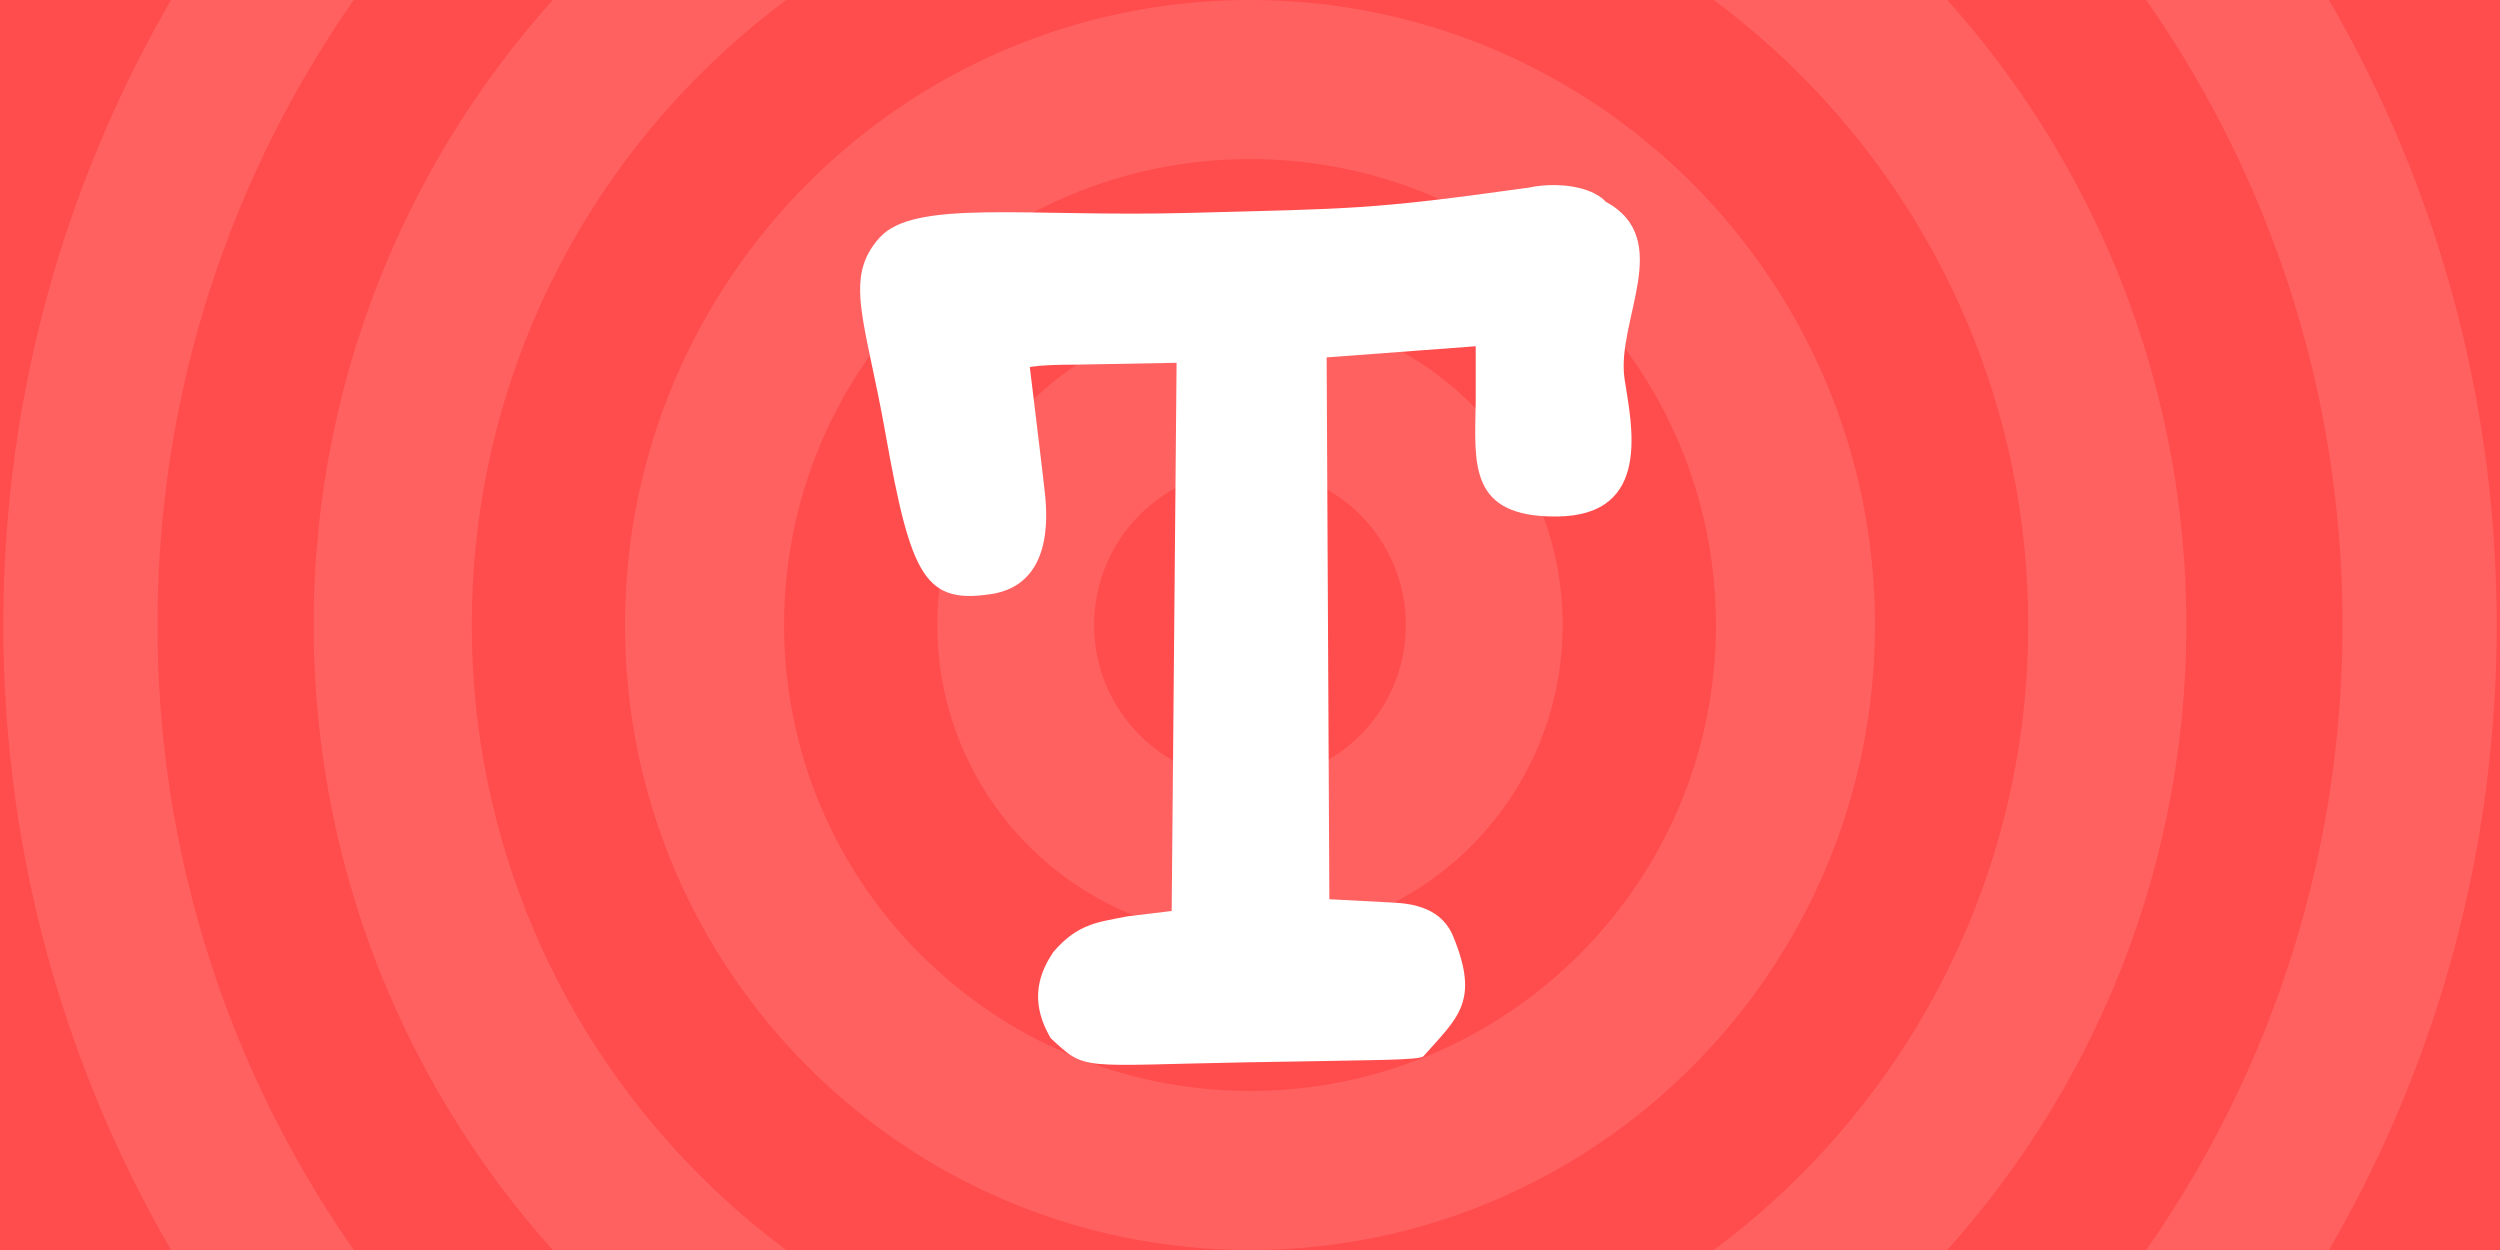
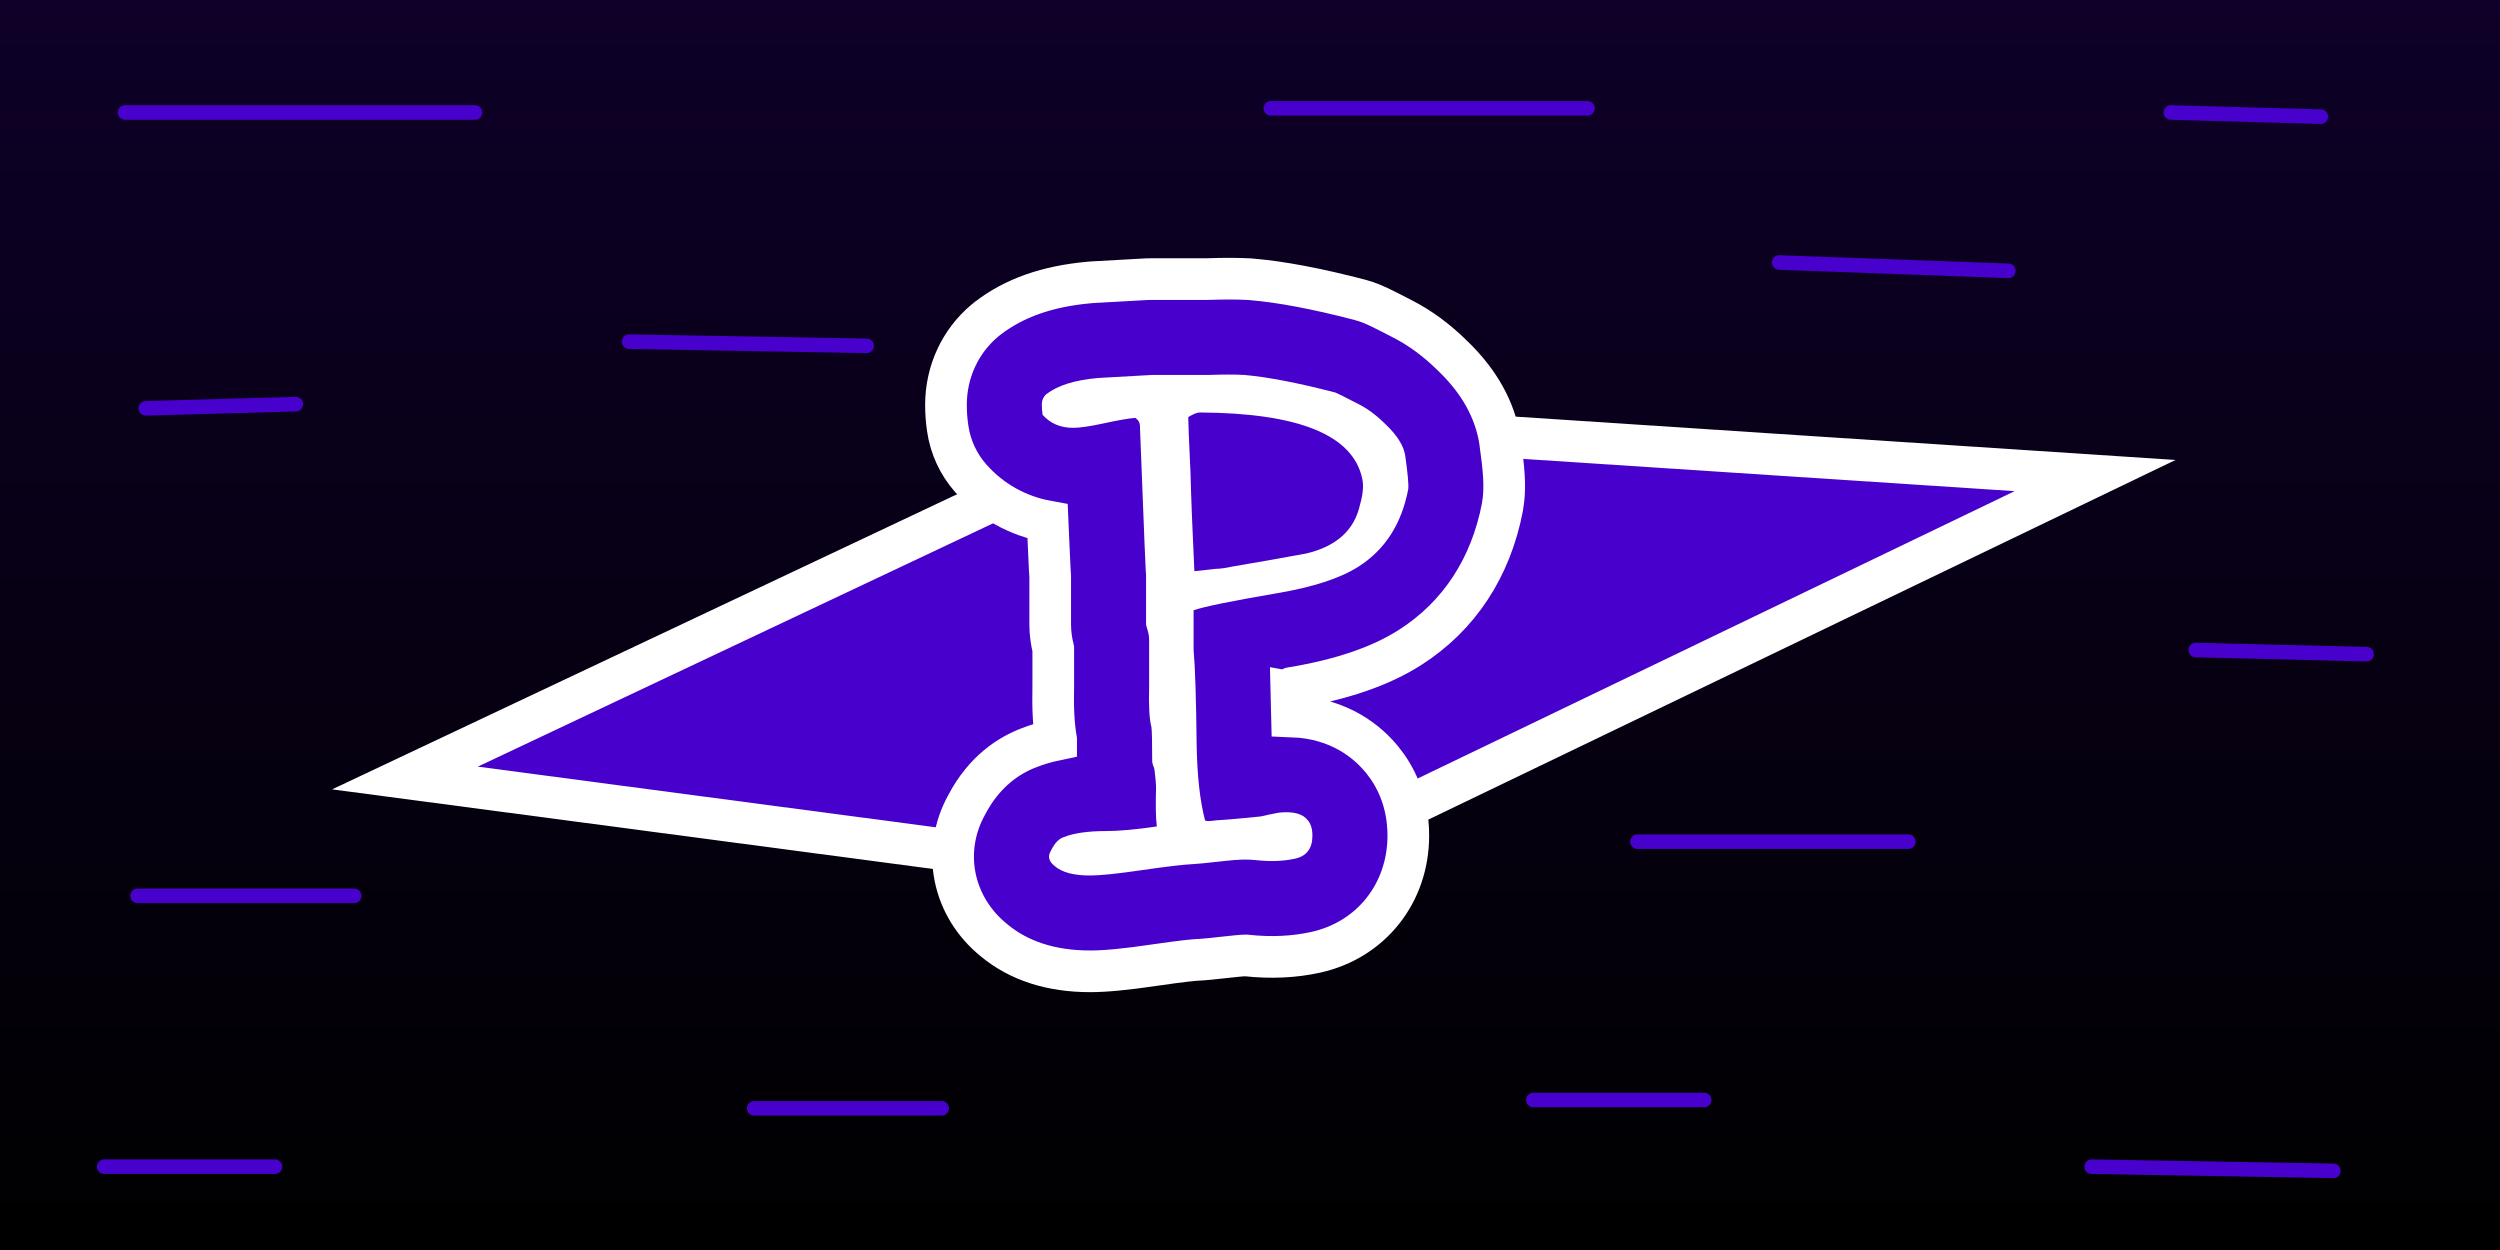
- <svg xmlns="http://www.w3.org/2000/svg" width="600" height="300" viewBox="0 0 158.75 79.375">
-   <path fill="red" d="M0 79.375V0h158.75v79.375z" style="mix-blend-mode:normal;fill:#ff4c4c;fill-opacity:1;fill-rule:nonzero;stroke:none;stroke-width:.898;stroke-linecap:butt;stroke-linejoin:miter;stroke-miterlimit:10;stroke-dasharray:none;stroke-dashoffset:0" />
-   <path fill="#ff4040" d="M.209 39.688c0-43.722 35.444-79.166 79.166-79.166 43.722 0 79.166 35.444 79.166 79.166 0 43.722-35.444 79.166-79.166 79.166-43.722 0-79.166-35.444-79.166-79.166z" style="mix-blend-mode:normal;fill:#ff6161;fill-opacity:1;fill-rule:nonzero;stroke:none;stroke-width:.937;stroke-linecap:butt;stroke-linejoin:miter;stroke-miterlimit:10;stroke-dasharray:none;stroke-dashoffset:0" />
-   <path fill="red" d="M10.001 39.688c0-38.314 31.06-69.374 69.374-69.374 38.314 0 69.374 31.06 69.374 69.374 0 38.314-31.06 69.374-69.374 69.374S10.001 78.002 10.001 39.688z" style="mix-blend-mode:normal;fill:#ff4c4c;fill-opacity:1;fill-rule:nonzero;stroke:none;stroke-width:.937;stroke-linecap:butt;stroke-linejoin:miter;stroke-miterlimit:10;stroke-dasharray:none;stroke-dashoffset:0" />
-   <path fill="#ff4040" d="M19.917 39.688c0-32.838 26.62-59.458 59.458-59.458 32.838 0 59.458 26.62 59.458 59.458 0 32.838-26.62 59.458-59.458 59.458-32.838 0-59.458-26.62-59.458-59.458z" style="mix-blend-mode:normal;fill:#ff6161;fill-opacity:1;fill-rule:nonzero;stroke:none;stroke-width:.937;stroke-linecap:butt;stroke-linejoin:miter;stroke-miterlimit:10;stroke-dasharray:none;stroke-dashoffset:0" />
-   <path fill="red" d="M29.957 39.688c0-27.293 22.125-49.418 49.418-49.418 27.293 0 49.418 22.125 49.418 49.418s-22.125 49.418-49.418 49.418c-27.293 0-49.418-22.125-49.418-49.418z" style="mix-blend-mode:normal;fill:#ff4c4c;fill-opacity:1;fill-rule:nonzero;stroke:none;stroke-width:.937;stroke-linecap:butt;stroke-linejoin:miter;stroke-miterlimit:10;stroke-dasharray:none;stroke-dashoffset:0" />
-   <path fill="#ff4040" d="M39.687 39.688C39.687 17.769 57.456 0 79.375 0c21.919 0 39.688 17.769 39.688 39.688 0 21.919-17.769 39.688-39.688 39.688-21.919 0-39.688-17.769-39.688-39.688z" style="mix-blend-mode:normal;fill:#ff6161;fill-opacity:1;fill-rule:nonzero;stroke:none;stroke-width:.937;stroke-linecap:butt;stroke-linejoin:miter;stroke-miterlimit:10;stroke-dasharray:none;stroke-dashoffset:0" />
-   <path fill="red" d="M49.789 39.688c0-16.34 13.246-29.586 29.586-29.586 16.34 0 29.586 13.246 29.586 29.586 0 16.34-13.246 29.586-29.586 29.586-16.34 0-29.586-13.246-29.586-29.586z" style="mix-blend-mode:normal;fill:#ff4c4c;fill-opacity:1;fill-rule:nonzero;stroke:none;stroke-width:.937;stroke-linecap:butt;stroke-linejoin:miter;stroke-miterlimit:10;stroke-dasharray:none;stroke-dashoffset:0" />
-   <path fill="#ff4040" d="M59.52 39.688c0-10.966 8.89-19.855 19.855-19.855 10.966 0 19.855 8.89 19.855 19.855 0 10.966-8.89 19.855-19.855 19.855-10.966 0-19.855-8.89-19.855-19.855z" style="mix-blend-mode:normal;fill:#ff6161;fill-opacity:1;fill-rule:nonzero;stroke:none;stroke-width:.937;stroke-linecap:butt;stroke-linejoin:miter;stroke-miterlimit:10;stroke-dasharray:none;stroke-dashoffset:0" />
-   <path fill="red" d="M69.477 39.688c0-5.467 4.432-9.898 9.898-9.898 5.467 0 9.898 4.432 9.898 9.898 0 5.467-4.432 9.898-9.898 9.898-5.467 0-9.898-4.432-9.898-9.898z" style="mix-blend-mode:normal;fill:#ff4c4c;fill-opacity:1;fill-rule:nonzero;stroke:none;stroke-width:.937;stroke-linecap:butt;stroke-linejoin:miter;stroke-miterlimit:10;stroke-dasharray:none;stroke-dashoffset:0" />
-   <path fill="#fff" d="M101.954 12.804c4.421 2.39.642 7.559 1.209 11.281.43 2.826 1.806 8.66-4.296 8.713-5.638.05-5.223-3.343-5.159-7.285v-3.526l-9.466.708.172 34.406 3.973.211c2.518.079 3.472 1.118 3.904 2.178 1.685 4.13.27 5.124-1.893 7.573-.226.27-2.942.244-11.162.393-10.76.195-10.238.592-12.519-1.534-1.148-1.966-1.036-3.706.179-5.481 1.565-1.822 2.857-1.884 4.726-2.258l2.78-.335.311-34.81-6.439.117c-2.297 0-2.881.156-2.881.156s.912 7.463.965 8.066c.428 4.095-1.043 5.87-3.169 6.306-4.446.763-5.325-.942-6.968-10.192-1.279-7.199-2.673-9.837-.366-12.403 2.214-2.463 9.354-1.292 19.643-1.568 10.382-.279 11.44-.186 21.613-1.611 0 0 1.244-.307 2.72-.063 1.605.265 2.121.955 2.121.955z" style="mix-blend-mode:normal;fill-rule:nonzero;stroke:none;stroke-width:.937;stroke-linecap:butt;stroke-linejoin:miter;stroke-miterlimit:10;stroke-dasharray:none;stroke-dashoffset:0" />
+ <svg xmlns="http://www.w3.org/2000/svg" version="1.1" width="600" height="300" viewBox="0,0,600,300">
+   <defs>
+     <linearGradient x1="240" y1="30" x2="240" y2="330" gradientUnits="userSpaceOnUse" id="color-1">
+       <stop offset="0" stop-color="#0e0028" />
+       <stop offset="1" stop-color="#000000" />
+     </linearGradient>
+   </defs>
+   <g transform="translate(60,-30)">
+     <g stroke-miterlimit="10">
+       <path d="M-60,330v-300h600v300z" fill="url(#color-1)" stroke="none" stroke-width="1" stroke-linecap="butt" />
+       <path d="M-30,57h84" fill="none" stroke="#4800cc" stroke-width="3.5" stroke-linecap="round" />
+       <path d="M-25,128l36,-1" fill="none" stroke="#4800cc" stroke-width="3.5" stroke-linecap="round" />
+       <path d="M-27,245h52" fill="none" stroke="#4800cc" stroke-width="3.5" stroke-linecap="round" />
+       <g>
+         <path d="M37.187,216.72l184.454,-87.103l221.173,14.517l-205.802,99.058z" fill="#4800cc" stroke="#ffffff" stroke-width="10" stroke-linecap="round" />
+         <g stroke-linecap="butt">
+           <path d="M300.834,149.92c-0.063,0.607 -0.146,1.192 -0.251,1.778c-2.782,14.578 -10.437,26.208 -22.15,33.675c-7.049,4.518 -16.356,7.718 -28.362,9.726c-0.042,0.021 -0.084,0.021 -0.125,0.021c0.063,2.05 0.125,4.33 0.167,6.819c11.734,0.439 18.469,6.505 21.669,10.479c2.907,3.577 6.212,9.538 6.212,18.134c0,13.784 -8.91,25.036 -22.171,27.986c-5.166,1.15 -10.793,1.422 -16.733,0.774h-0.125c-0.356,0 -1.046,0.021 -2.217,0.146c-6.149,0.69 -8.053,0.858 -9.266,0.899c-1.067,0.063 -3.828,0.314 -10.102,1.234c-7.216,1.067 -12.069,1.527 -15.75,1.527c-9.329,0 -17.067,-2.489 -23.029,-7.425c-10.061,-8.115 -12.717,-21.481 -6.589,-32.545c4.267,-8.157 10.312,-11.943 14.976,-13.7c2.008,-0.795 4.183,-1.422 6.484,-1.903v-0.021c-0.607,-3.472 -0.816,-7.593 -0.69,-13.073v-8.722c-0.397,-1.652 -0.732,-3.577 -0.732,-5.856v-11.504c-0.042,-0.544 -0.084,-1.109 -0.105,-1.673c-0.084,-1.506 -0.188,-3.786 -0.314,-6.798c-0.042,-1.422 -0.105,-3.012 -0.188,-4.748c-7.195,-1.297 -13.616,-4.873 -18.49,-10.395c-2.949,-3.347 -4.873,-7.509 -5.501,-11.943c-0.293,-1.924 -0.418,-3.828 -0.418,-5.647c0,-7.885 3.388,-15.248 9.308,-20.205c0.251,-0.209 0.481,-0.397 0.732,-0.586c6.317,-4.873 14.286,-7.676 24.346,-8.576c0.251,-0.021 0.502,-0.042 0.732,-0.063l13.093,-0.732c0.418,-0.021 0.858,-0.021 1.276,-0.021h13.219c4.079,-0.146 7.321,-0.125 10.144,0.021c0.23,0.021 0.481,0.042 0.711,0.063c6.986,0.607 15.394,2.196 25.706,4.873c0.523,0.146 1.067,0.314 1.59,0.481c1.841,0.627 3.221,1.276 8.596,4.058c4.288,2.175 8.408,5.208 12.236,9.015c6.317,6.087 10.082,12.884 11.253,20.226c0,0.105 0.021,0.209 0.042,0.335c0.983,6.881 1.192,10.521 0.816,13.867z" fill="#4800cc" stroke="#ffffff" stroke-width="10" />
+           <path d="M277.977,147.392c-1.59,8.341 -5.564,14.535 -11.916,18.582c-4.401,2.824 -11.002,4.968 -19.799,6.44c-10.759,1.841 -17.356,3.19 -19.799,4.049v9.565c0.366,3.928 0.611,11.47 0.732,22.629c0.121,7.482 0.793,13.554 2.012,18.214c0.121,0.247 1.035,0.247 2.742,0c2.313,-0.121 5.848,-0.429 10.602,-0.918c0.975,-0.245 2.437,-0.552 4.388,-0.92c3.411,-0.368 5.725,0.247 6.944,1.841c0.73,0.86 1.096,2.087 1.096,3.681c0,3.068 -1.378,4.907 -4.139,5.52c-2.759,0.615 -5.861,0.736 -9.291,0.368c-1.962,-0.243 -4.48,-0.184 -7.542,0.184c-4.415,0.492 -6.869,0.736 -7.36,0.736c-2.575,0.125 -6.777,0.617 -12.602,1.472c-5.825,0.855 -9.966,1.288 -12.418,1.288c-3.928,0 -6.75,-0.751 -8.465,-2.246c-1.47,-1.123 -1.78,-2.372 -0.918,-3.744c0.855,-1.749 1.841,-2.809 2.943,-3.181c2.453,-1 5.886,-1.5 10.303,-1.5c3.064,0 7.111,-0.364 12.144,-1.1c-0.247,-2.081 -0.307,-5.139 -0.184,-9.182c0,-0.977 -0.125,-2.449 -0.368,-4.409c0,-0.121 -0.092,-0.425 -0.278,-0.914c-0.184,-0.489 -0.276,-0.858 -0.276,-1.104c0,-4.53 -0.063,-7.283 -0.184,-8.264c-0.489,-1.713 -0.673,-4.955 -0.552,-9.732c0,-6.733 0,-10.464 0,-11.201c0,-0.736 -0.123,-1.5 -0.368,-2.297c-0.247,-0.793 -0.368,-1.255 -0.368,-1.376v-12.305c0,2.207 -0.492,-9.546 -1.472,-35.256c0,-0.855 -0.368,-1.529 -1.102,-2.02c-1.596,0.123 -4.079,0.552 -7.45,1.286c-3.374,0.736 -5.859,1.102 -7.45,1.102c-3.068,0 -5.52,-1.04 -7.36,-3.127c-0.123,-0.855 -0.184,-1.654 -0.184,-2.393c0,-1.102 0.368,-1.96 1.102,-2.575c2.698,-2.083 6.808,-3.372 12.328,-3.863c4.292,-0.245 8.649,-0.487 13.062,-0.736c0.613,0 1.472,0 2.575,0c1.104,0 1.901,0 2.393,0c0.981,0 3.865,0 8.649,0c3.432,-0.123 6.254,-0.123 8.463,0c5.639,0.489 12.941,1.901 21.895,4.229c0.368,0.125 2.207,1.044 5.52,2.759c2.207,1.104 4.415,2.759 6.622,4.968c2.696,2.575 4.231,5.03 4.599,7.36c0.613,4.29 0.858,6.988 0.734,8.09zM266.94,144.894c-2.211,-10.475 -15.208,-15.775 -39.002,-15.9c-0.615,0 -1.535,0.372 -2.759,1.109c0,1.234 0.184,5.794 0.552,13.681c0.121,5.179 0.429,12.943 0.916,23.294c0.241,0 1.951,-0.184 5.129,-0.556c0.975,0 2.315,-0.184 4.026,-0.554c5.863,-0.985 11.784,-2.033 17.768,-3.144c7.201,-1.723 11.475,-5.606 12.819,-11.646c0.734,-2.587 0.918,-4.679 0.55,-6.283z" fill="#ffffff" stroke="none" stroke-width="1" />
+         </g>
+       </g>
+       <path d="M91,112l57,1" fill="none" stroke="#4800cc" stroke-width="3.5" stroke-linecap="round" />
+       <path d="M245,56h76" fill="none" stroke="#4800cc" stroke-width="3.5" stroke-linecap="round" />
+       <path d="M367,93l55,2" fill="none" stroke="#4800cc" stroke-width="3.5" stroke-linecap="round" />
+       <path d="M333,232h65" fill="none" stroke="#4800cc" stroke-width="3.5" stroke-linecap="round" />
+       <path d="M121,296h45" fill="none" stroke="#4800cc" stroke-width="3.5" stroke-linecap="round" />
+       <path d="M308,294h41" fill="none" stroke="#4800cc" stroke-width="3.5" stroke-linecap="round" />
+       <path d="M467,186l41,1" fill="none" stroke="#4800cc" stroke-width="3.5" stroke-linecap="round" />
+       <path d="M442,310l58,1" fill="none" stroke="#4800cc" stroke-width="3.5" stroke-linecap="round" />
+       <path d="M-35,310h41" fill="none" stroke="#4800cc" stroke-width="3.5" stroke-linecap="round" />
+       <path d="M461,57l36,1" fill="none" stroke="#4800cc" stroke-width="3.5" stroke-linecap="round" />
+     </g>
+   </g>
</svg>
